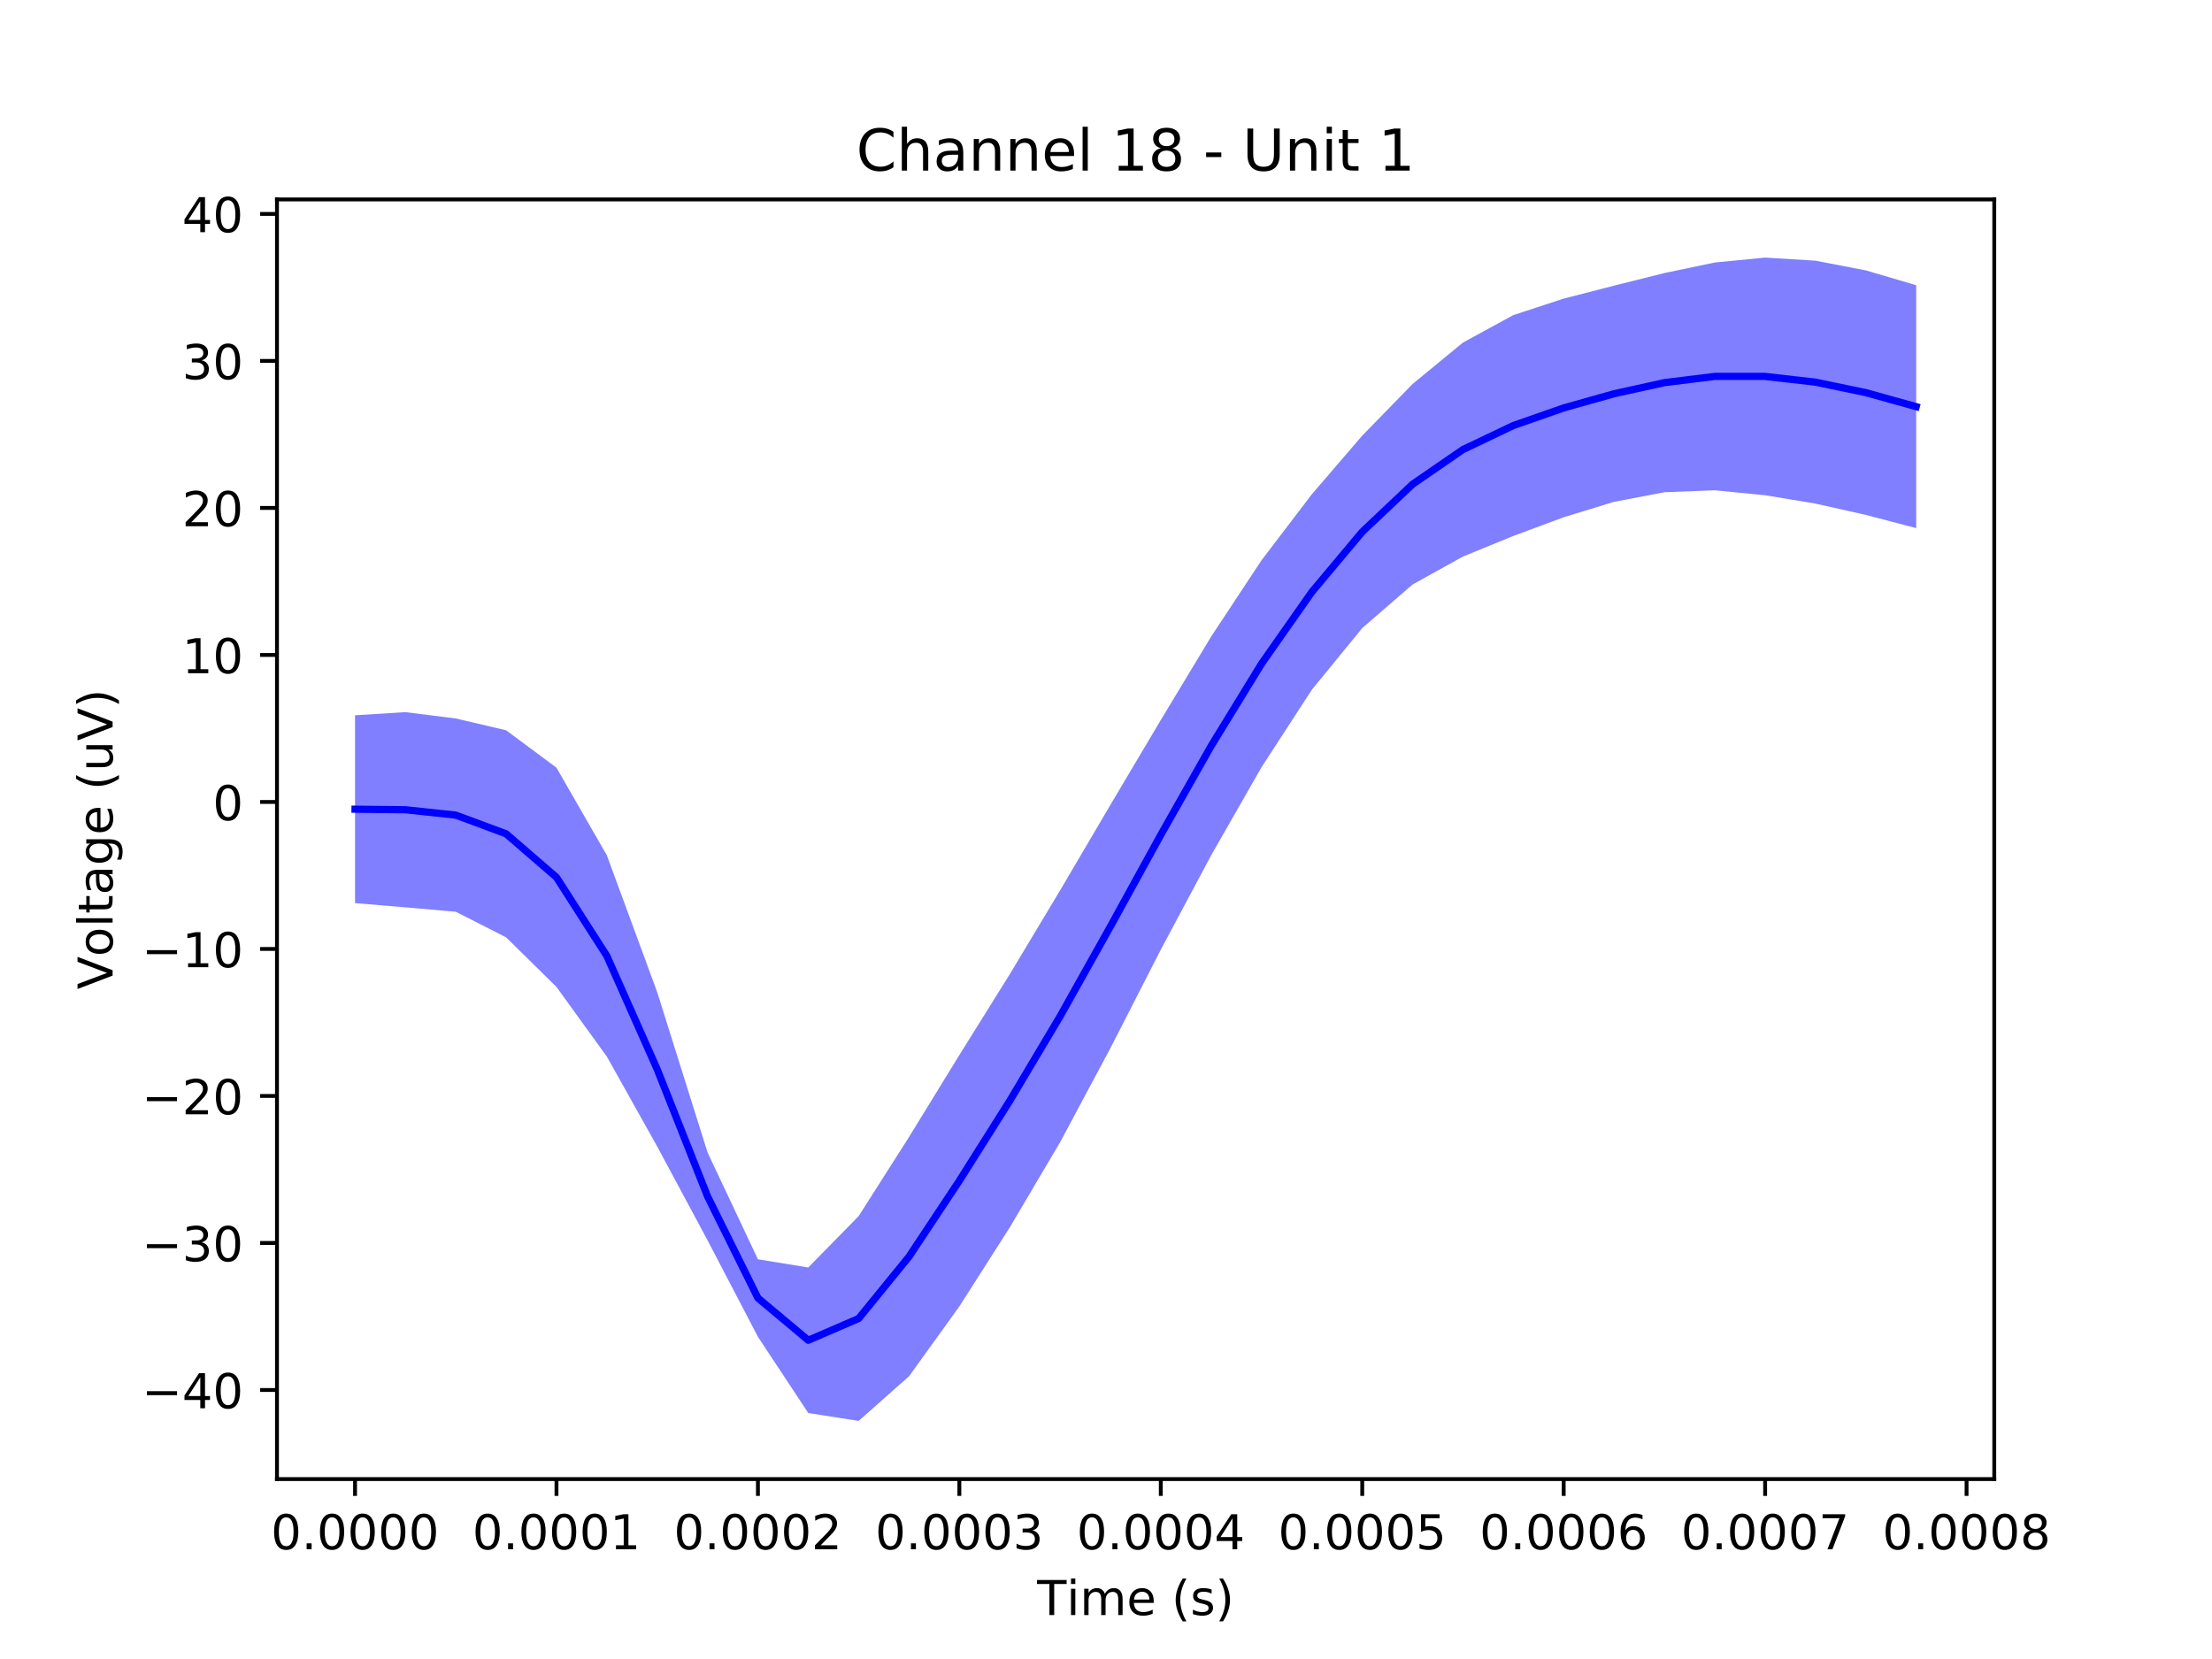
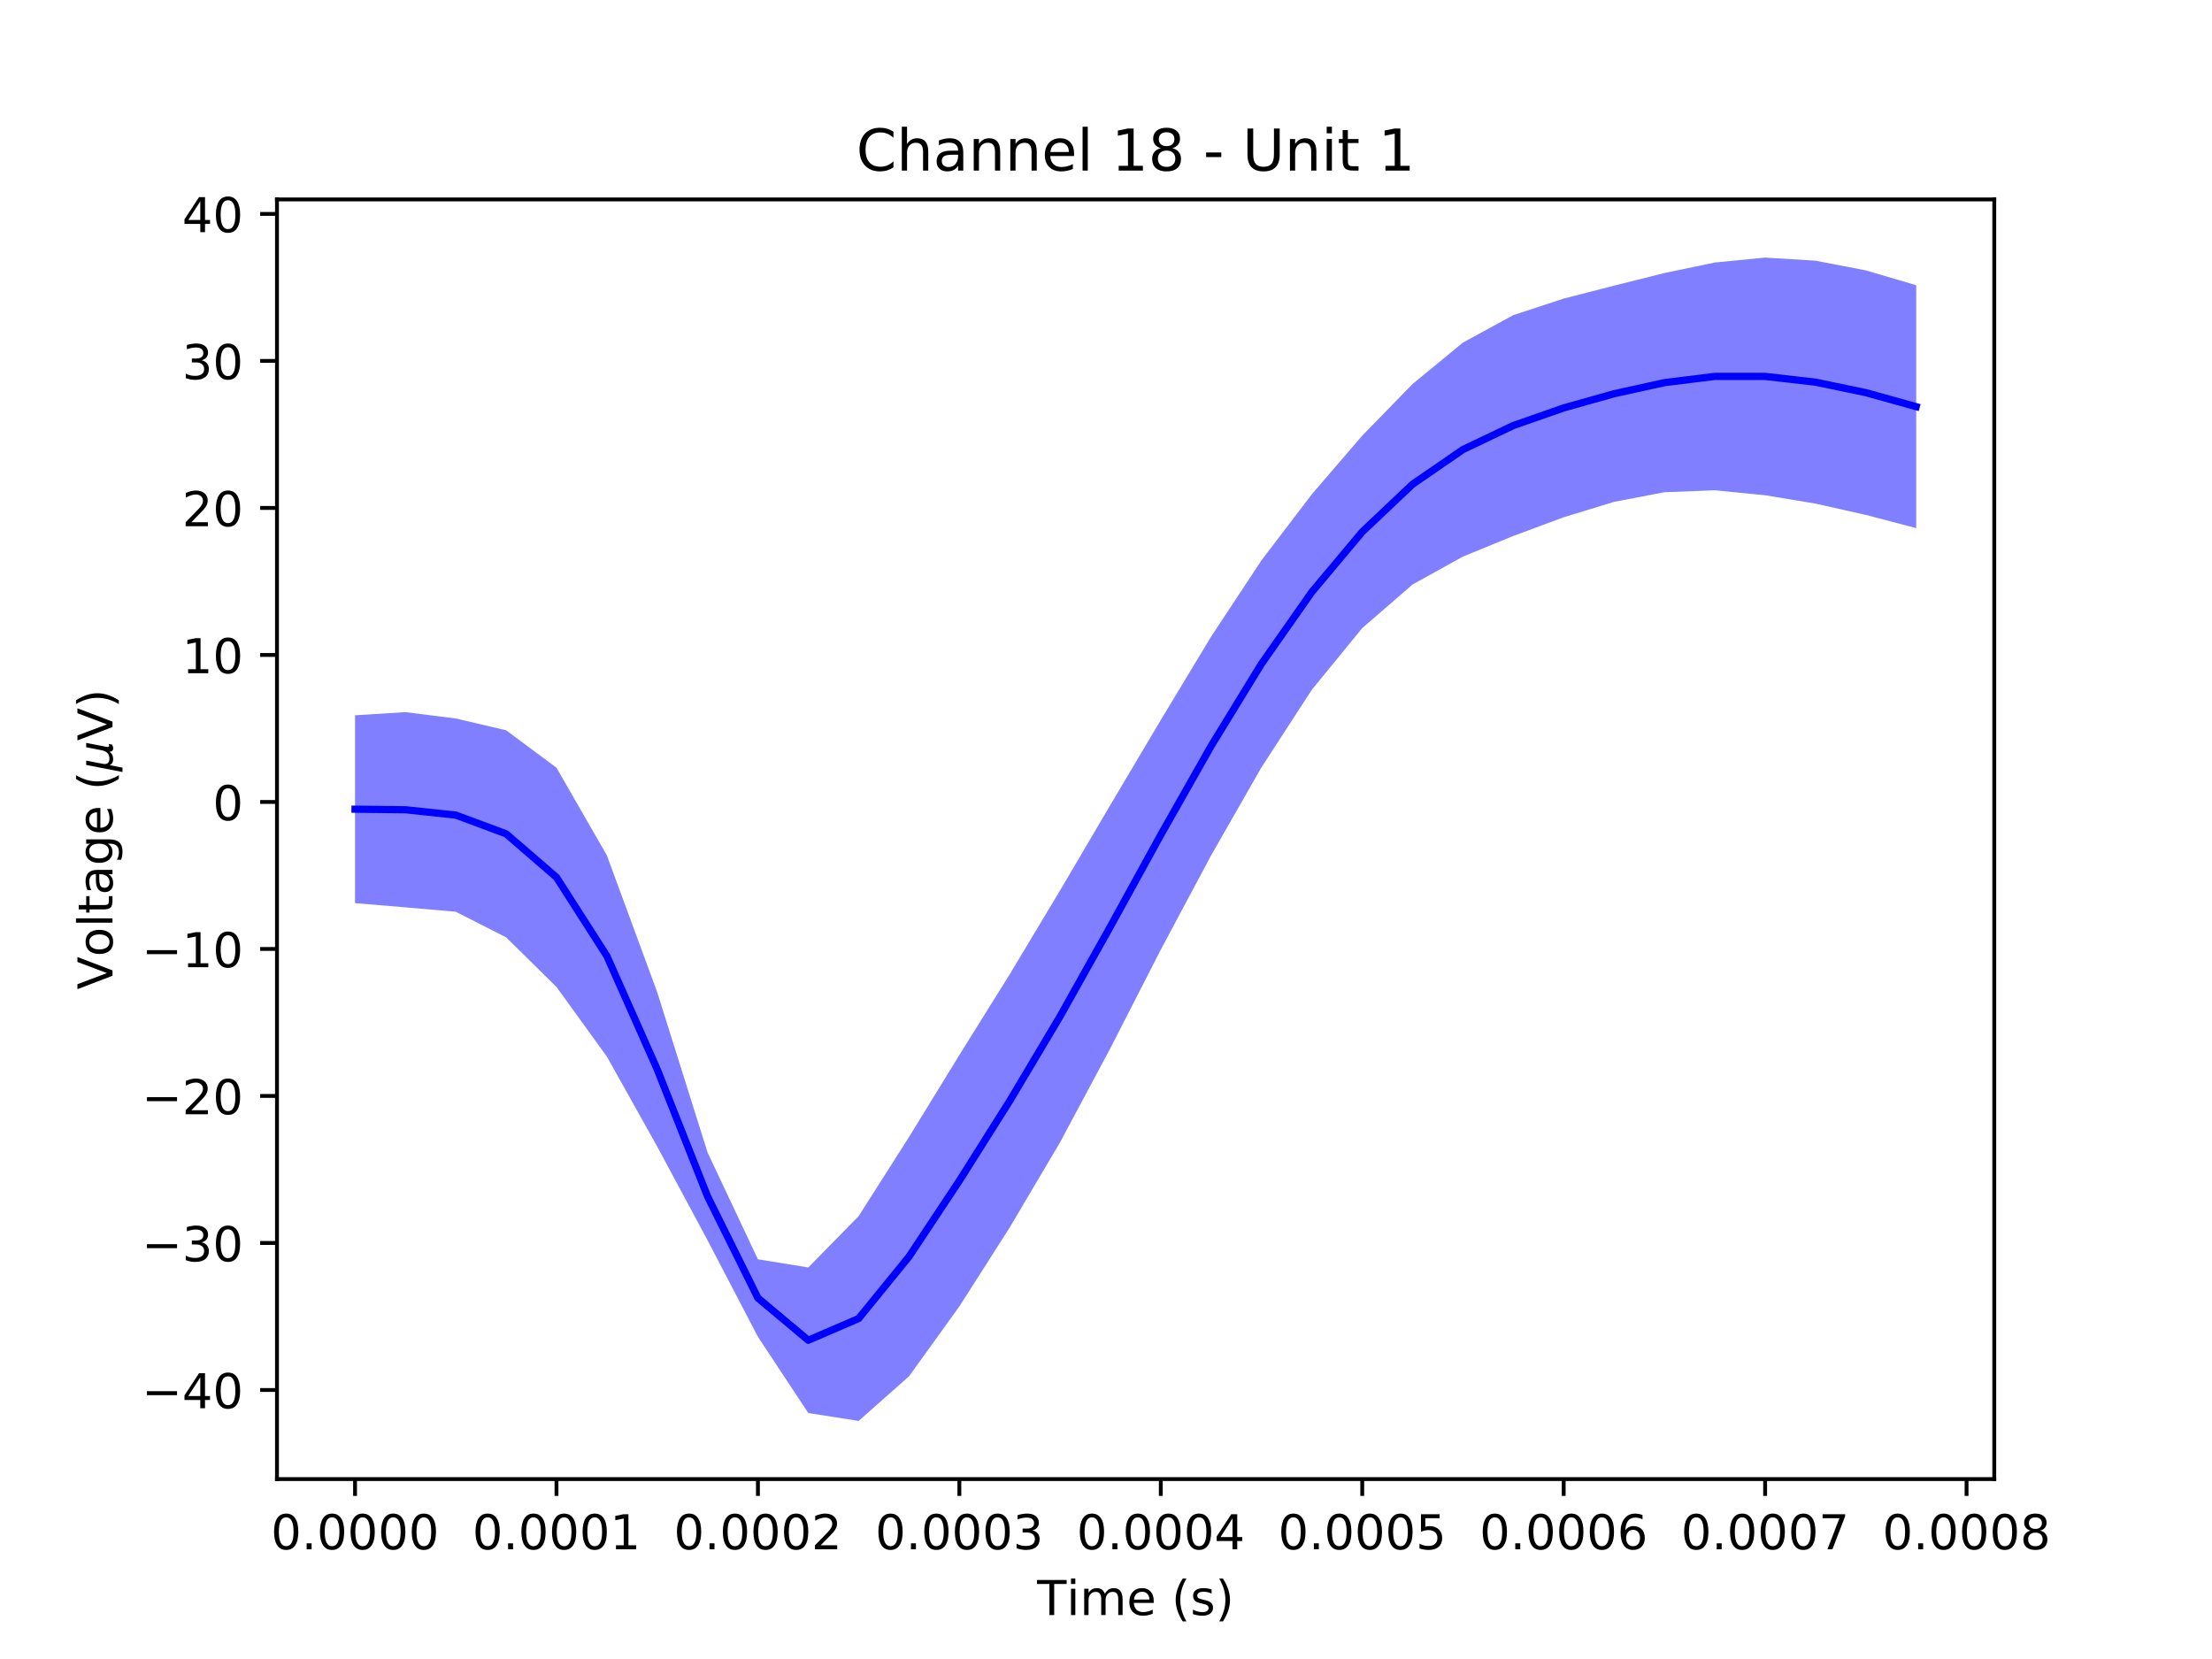
<svg xmlns="http://www.w3.org/2000/svg" xmlns:xlink="http://www.w3.org/1999/xlink" height="345pt" version="1.1" viewBox="0 0 460 345" width="460pt">
  <defs>
    <style type="text/css">
*{stroke-linecap:butt;stroke-linejoin:round;}
  </style>
  </defs>
  <g id="figure_1">
    <g id="patch_1">
      <path d="M 0 345.6  L 460.8 345.6  L 460.8 0  L 0 0  z " style="fill:#ffffff;" />
    </g>
    <g id="axes_1">
      <g id="patch_2">
        <path d="M 57.6 307.584  L 414.72 307.584  L 414.72 41.472  L 57.6 41.472  z " style="fill:#ffffff;" />
      </g>
      <g id="PolyCollection_1">
        <defs>
-           <path d="M 73.833 -196.854  L 73.833 -157.79  L 84.305 -156.911  L 94.778 -155.999  L 105.251 -150.672  L 115.724 -140.359  L 126.196 -125.881  L 136.669 -107.176  L 147.142 -87.668  L 157.615 -67.605  L 168.087 -51.752  L 178.56 -50.112  L 189.033 -59.386  L 199.505 -73.923  L 209.978 -90.338  L 220.451 -108.056  L 230.924 -127.648  L 241.396 -148.111  L 251.869 -167.732  L 262.342 -186.048  L 272.815 -202.174  L 283.287 -214.985  L 293.76 -224.056  L 304.233 -229.862  L 314.705 -234.143  L 325.178 -238.033  L 335.651 -241.239  L 346.124 -243.235  L 356.596 -243.644  L 367.069 -242.612  L 377.542 -240.871  L 388.015 -238.522  L 398.487 -235.773  L 398.487 -286.289  L 398.487 -286.289  L 388.015 -289.37  L 377.542 -291.389  L 367.069 -292.032  L 356.596 -291.007  L 346.124 -288.818  L 335.651 -286.195  L 325.178 -283.504  L 314.705 -280.072  L 304.233 -274.362  L 293.76 -265.751  L 283.287 -255.009  L 272.815 -242.828  L 262.342 -229.091  L 251.869 -213.223  L 241.396 -195.871  L 230.924 -178.236  L 220.451 -160.432  L 209.978 -142.986  L 199.505 -126.196  L 189.033 -109.145  L 178.56 -92.695  L 168.087 -82.019  L 157.615 -83.721  L 147.142 -105.938  L 136.669 -139.273  L 126.196 -167.736  L 115.724 -185.951  L 105.251 -193.734  L 94.778 -196.19  L 84.305 -197.506  L 73.833 -196.854  z " id="mf5d068f0d7" />
+           <path d="M 73.833 -196.854  L 73.833 -157.79  L 84.305 -156.911  L 94.778 -155.999  L 105.251 -150.672  L 115.724 -140.359  L 126.196 -125.881  L 136.669 -107.176  L 147.142 -87.668  L 157.615 -67.605  L 168.087 -51.752  L 178.56 -50.112  L 189.033 -59.386  L 199.505 -73.923  L 209.978 -90.338  L 220.451 -108.056  L 230.924 -127.648  L 241.396 -148.111  L 251.869 -167.732  L 262.342 -186.048  L 272.815 -202.174  L 283.287 -214.985  L 293.76 -224.056  L 304.233 -229.862  L 314.705 -234.143  L 325.178 -238.033  L 335.651 -241.239  L 346.124 -243.235  L 356.596 -243.644  L 367.069 -242.612  L 377.542 -240.871  L 388.015 -238.522  L 398.487 -235.773  L 398.487 -286.289  L 398.487 -286.289  L 388.015 -289.37  L 377.542 -291.389  L 367.069 -292.032  L 356.596 -291.007  L 346.124 -288.818  L 335.651 -286.195  L 325.178 -283.504  L 314.705 -280.072  L 304.233 -274.362  L 293.76 -265.751  L 283.287 -255.009  L 272.815 -242.828  L 262.342 -229.091  L 251.869 -213.223  L 241.396 -195.871  L 230.924 -178.236  L 220.451 -160.432  L 209.978 -142.986  L 199.505 -126.196  L 189.033 -109.145  L 178.56 -92.695  L 168.087 -82.019  L 157.615 -83.721  L 147.142 -105.938  L 136.669 -139.273  L 126.196 -167.736  L 115.724 -185.951  L 105.251 -193.734  L 94.778 -196.19  L 84.305 -197.506  L 73.833 -196.854  z " id="m53f5194d21" />
        </defs>
-         <g clip-path="url(#pf96f99f258)">
-           <use style="fill:#0000ff;fill-opacity:0.5;" x="0" xlink:href="#mf5d068f0d7" y="345.6" />
+         <g clip-path="url(#pc0878ee12c)">
+           <use style="fill:#0000ff;fill-opacity:0.5;" x="0" xlink:href="#m53f5194d21" y="345.6" />
        </g>
      </g>
      <g id="matplotlib.axis_1">
        <g id="xtick_1">
          <g id="line2d_1">
            <defs>
-               <path d="M 0 0  L 0 3.5  " id="m9087c8d366" style="stroke:#000000;stroke-width:0.8;" />
-             </defs>
-             <g>
-               <use style="stroke:#000000;stroke-width:0.8;" x="73.833" xlink:href="#m9087c8d366" y="307.584" />
+               <path d="M 0 0  L 0 3.5  " id="m45b6bef096" style="stroke:#000000;stroke-width:0.8;" />
+             </defs>
+             <g>
+               <use style="stroke:#000000;stroke-width:0.8;" x="73.833" xlink:href="#m45b6bef096" y="307.584" />
            </g>
          </g>
          <g id="text_1">
            <defs>
              <path d="M 31.781 66.406  Q 24.172 66.406 20.328 58.906  Q 16.5 51.422 16.5 36.375  Q 16.5 21.391 20.328 13.891  Q 24.172 6.391 31.781 6.391  Q 39.453 6.391 43.281 13.891  Q 47.125 21.391 47.125 36.375  Q 47.125 51.422 43.281 58.906  Q 39.453 66.406 31.781 66.406  z M 31.781 74.219  Q 44.047 74.219 50.516 64.516  Q 56.984 54.828 56.984 36.375  Q 56.984 17.969 50.516 8.266  Q 44.047 -1.422 31.781 -1.422  Q 19.531 -1.422 13.062 8.266  Q 6.594 17.969 6.594 36.375  Q 6.594 54.828 13.062 64.516  Q 19.531 74.219 31.781 74.219  z " id="DejaVuSans-30" />
              <path d="M 10.688 12.406  L 21 12.406  L 21 0  L 10.688 0  z " id="DejaVuSans-2e" />
            </defs>
            <g transform="translate(56.33742 322.1824)scale(0.1 -0.1)">
              <use xlink:href="#DejaVuSans-30" />
              <use x="63.623" xlink:href="#DejaVuSans-2e" />
              <use x="95.41" xlink:href="#DejaVuSans-30" />
              <use x="159.033" xlink:href="#DejaVuSans-30" />
              <use x="222.656" xlink:href="#DejaVuSans-30" />
              <use x="286.279" xlink:href="#DejaVuSans-30" />
            </g>
          </g>
        </g>
        <g id="xtick_2">
          <g id="line2d_2">
            <g>
-               <use style="stroke:#000000;stroke-width:0.8;" x="115.724" xlink:href="#m9087c8d366" y="307.584" />
+               <use style="stroke:#000000;stroke-width:0.8;" x="115.724" xlink:href="#m45b6bef096" y="307.584" />
            </g>
          </g>
          <g id="text_2">
            <defs>
              <path d="M 12.406 8.297  L 28.516 8.297  L 28.516 63.922  L 10.984 60.406  L 10.984 69.391  L 28.422 72.906  L 38.281 72.906  L 38.281 8.297  L 54.391 8.297  L 54.391 0  L 12.406 0  z " id="DejaVuSans-31" />
            </defs>
            <g transform="translate(98.22832 322.1824)scale(0.1 -0.1)">
              <use xlink:href="#DejaVuSans-30" />
              <use x="63.623" xlink:href="#DejaVuSans-2e" />
              <use x="95.41" xlink:href="#DejaVuSans-30" />
              <use x="159.033" xlink:href="#DejaVuSans-30" />
              <use x="222.656" xlink:href="#DejaVuSans-30" />
              <use x="286.279" xlink:href="#DejaVuSans-31" />
            </g>
          </g>
        </g>
        <g id="xtick_3">
          <g id="line2d_3">
            <g>
-               <use style="stroke:#000000;stroke-width:0.8;" x="157.615" xlink:href="#m9087c8d366" y="307.584" />
+               <use style="stroke:#000000;stroke-width:0.8;" x="157.615" xlink:href="#m45b6bef096" y="307.584" />
            </g>
          </g>
          <g id="text_3">
            <defs>
              <path d="M 19.188 8.297  L 53.609 8.297  L 53.609 0  L 7.328 0  L 7.328 8.297  Q 12.938 14.109 22.625 23.891  Q 32.328 33.688 34.812 36.531  Q 39.547 41.844 41.422 45.531  Q 43.312 49.219 43.312 52.781  Q 43.312 58.594 39.234 62.25  Q 35.156 65.922 28.609 65.922  Q 23.969 65.922 18.812 64.312  Q 13.672 62.703 7.812 59.422  L 7.812 69.391  Q 13.766 71.781 18.938 73  Q 24.125 74.219 28.422 74.219  Q 39.75 74.219 46.484 68.547  Q 53.219 62.891 53.219 53.422  Q 53.219 48.922 51.531 44.891  Q 49.859 40.875 45.406 35.406  Q 44.188 33.984 37.641 27.219  Q 31.109 20.453 19.188 8.297  z " id="DejaVuSans-32" />
            </defs>
            <g transform="translate(140.1192 322.1824)scale(0.1 -0.1)">
              <use xlink:href="#DejaVuSans-30" />
              <use x="63.623" xlink:href="#DejaVuSans-2e" />
              <use x="95.41" xlink:href="#DejaVuSans-30" />
              <use x="159.033" xlink:href="#DejaVuSans-30" />
              <use x="222.656" xlink:href="#DejaVuSans-30" />
              <use x="286.279" xlink:href="#DejaVuSans-32" />
            </g>
          </g>
        </g>
        <g id="xtick_4">
          <g id="line2d_4">
            <g>
-               <use style="stroke:#000000;stroke-width:0.8;" x="199.505" xlink:href="#m9087c8d366" y="307.584" />
+               <use style="stroke:#000000;stroke-width:0.8;" x="199.505" xlink:href="#m45b6bef096" y="307.584" />
            </g>
          </g>
          <g id="text_4">
            <defs>
              <path d="M 40.578 39.312  Q 47.656 37.797 51.625 33  Q 55.609 28.219 55.609 21.188  Q 55.609 10.406 48.188 4.484  Q 40.766 -1.422 27.094 -1.422  Q 22.516 -1.422 17.656 -0.516  Q 12.797 0.391 7.625 2.203  L 7.625 11.719  Q 11.719 9.328 16.594 8.109  Q 21.484 6.891 26.812 6.891  Q 36.078 6.891 40.938 10.547  Q 45.797 14.203 45.797 21.188  Q 45.797 27.641 41.281 31.266  Q 36.766 34.906 28.719 34.906  L 20.219 34.906  L 20.219 43.016  L 29.109 43.016  Q 36.375 43.016 40.234 45.922  Q 44.094 48.828 44.094 54.297  Q 44.094 59.906 40.109 62.906  Q 36.141 65.922 28.719 65.922  Q 24.656 65.922 20.016 65.031  Q 15.375 64.156 9.812 62.312  L 9.812 71.094  Q 15.438 72.656 20.344 73.438  Q 25.25 74.219 29.594 74.219  Q 40.828 74.219 47.359 69.109  Q 53.906 64.016 53.906 55.328  Q 53.906 49.266 50.438 45.094  Q 46.969 40.922 40.578 39.312  z " id="DejaVuSans-33" />
            </defs>
            <g transform="translate(182.0101 322.1824)scale(0.1 -0.1)">
              <use xlink:href="#DejaVuSans-30" />
              <use x="63.623" xlink:href="#DejaVuSans-2e" />
              <use x="95.41" xlink:href="#DejaVuSans-30" />
              <use x="159.033" xlink:href="#DejaVuSans-30" />
              <use x="222.656" xlink:href="#DejaVuSans-30" />
              <use x="286.279" xlink:href="#DejaVuSans-33" />
            </g>
          </g>
        </g>
        <g id="xtick_5">
          <g id="line2d_5">
            <g>
-               <use style="stroke:#000000;stroke-width:0.8;" x="241.396" xlink:href="#m9087c8d366" y="307.584" />
+               <use style="stroke:#000000;stroke-width:0.8;" x="241.396" xlink:href="#m45b6bef096" y="307.584" />
            </g>
          </g>
          <g id="text_5">
            <defs>
              <path d="M 37.797 64.312  L 12.891 25.391  L 37.797 25.391  z M 35.203 72.906  L 47.609 72.906  L 47.609 25.391  L 58.016 25.391  L 58.016 17.188  L 47.609 17.188  L 47.609 0  L 37.797 0  L 37.797 17.188  L 4.891 17.188  L 4.891 26.703  z " id="DejaVuSans-34" />
            </defs>
            <g transform="translate(223.9011 322.1824)scale(0.1 -0.1)">
              <use xlink:href="#DejaVuSans-30" />
              <use x="63.623" xlink:href="#DejaVuSans-2e" />
              <use x="95.41" xlink:href="#DejaVuSans-30" />
              <use x="159.033" xlink:href="#DejaVuSans-30" />
              <use x="222.656" xlink:href="#DejaVuSans-30" />
              <use x="286.279" xlink:href="#DejaVuSans-34" />
            </g>
          </g>
        </g>
        <g id="xtick_6">
          <g id="line2d_6">
            <g>
-               <use style="stroke:#000000;stroke-width:0.8;" x="283.287" xlink:href="#m9087c8d366" y="307.584" />
+               <use style="stroke:#000000;stroke-width:0.8;" x="283.287" xlink:href="#m45b6bef096" y="307.584" />
            </g>
          </g>
          <g id="text_6">
            <defs>
              <path d="M 10.797 72.906  L 49.516 72.906  L 49.516 64.594  L 19.828 64.594  L 19.828 46.734  Q 21.969 47.469 24.109 47.828  Q 26.266 48.188 28.422 48.188  Q 40.625 48.188 47.75 41.5  Q 54.891 34.812 54.891 23.391  Q 54.891 11.625 47.562 5.094  Q 40.234 -1.422 26.906 -1.422  Q 22.312 -1.422 17.547 -0.641  Q 12.797 0.141 7.719 1.703  L 7.719 11.625  Q 12.109 9.234 16.797 8.062  Q 21.484 6.891 26.703 6.891  Q 35.156 6.891 40.078 11.328  Q 45.016 15.766 45.016 23.391  Q 45.016 31 40.078 35.438  Q 35.156 39.891 26.703 39.891  Q 22.75 39.891 18.812 39.016  Q 14.891 38.141 10.797 36.281  z " id="DejaVuSans-35" />
            </defs>
            <g transform="translate(265.792 322.1824)scale(0.1 -0.1)">
              <use xlink:href="#DejaVuSans-30" />
              <use x="63.623" xlink:href="#DejaVuSans-2e" />
              <use x="95.41" xlink:href="#DejaVuSans-30" />
              <use x="159.033" xlink:href="#DejaVuSans-30" />
              <use x="222.656" xlink:href="#DejaVuSans-30" />
              <use x="286.279" xlink:href="#DejaVuSans-35" />
            </g>
          </g>
        </g>
        <g id="xtick_7">
          <g id="line2d_7">
            <g>
-               <use style="stroke:#000000;stroke-width:0.8;" x="325.178" xlink:href="#m9087c8d366" y="307.584" />
+               <use style="stroke:#000000;stroke-width:0.8;" x="325.178" xlink:href="#m45b6bef096" y="307.584" />
            </g>
          </g>
          <g id="text_7">
            <defs>
              <path d="M 33.016 40.375  Q 26.375 40.375 22.484 35.828  Q 18.609 31.297 18.609 23.391  Q 18.609 15.531 22.484 10.953  Q 26.375 6.391 33.016 6.391  Q 39.656 6.391 43.531 10.953  Q 47.406 15.531 47.406 23.391  Q 47.406 31.297 43.531 35.828  Q 39.656 40.375 33.016 40.375  z M 52.594 71.297  L 52.594 62.312  Q 48.875 64.062 45.094 64.984  Q 41.312 65.922 37.594 65.922  Q 27.828 65.922 22.672 59.328  Q 17.531 52.734 16.797 39.406  Q 19.672 43.656 24.016 45.922  Q 28.375 48.188 33.594 48.188  Q 44.578 48.188 50.953 41.516  Q 57.328 34.859 57.328 23.391  Q 57.328 12.156 50.688 5.359  Q 44.047 -1.422 33.016 -1.422  Q 20.359 -1.422 13.672 8.266  Q 6.984 17.969 6.984 36.375  Q 6.984 53.656 15.188 63.938  Q 23.391 74.219 37.203 74.219  Q 40.922 74.219 44.703 73.484  Q 48.484 72.75 52.594 71.297  z " id="DejaVuSans-36" />
            </defs>
            <g transform="translate(307.6829 322.1824)scale(0.1 -0.1)">
              <use xlink:href="#DejaVuSans-30" />
              <use x="63.623" xlink:href="#DejaVuSans-2e" />
              <use x="95.41" xlink:href="#DejaVuSans-30" />
              <use x="159.033" xlink:href="#DejaVuSans-30" />
              <use x="222.656" xlink:href="#DejaVuSans-30" />
              <use x="286.279" xlink:href="#DejaVuSans-36" />
            </g>
          </g>
        </g>
        <g id="xtick_8">
          <g id="line2d_8">
            <g>
-               <use style="stroke:#000000;stroke-width:0.8;" x="367.069" xlink:href="#m9087c8d366" y="307.584" />
+               <use style="stroke:#000000;stroke-width:0.8;" x="367.069" xlink:href="#m45b6bef096" y="307.584" />
            </g>
          </g>
          <g id="text_8">
            <defs>
              <path d="M 8.203 72.906  L 55.078 72.906  L 55.078 68.703  L 28.609 0  L 18.312 0  L 43.219 64.594  L 8.203 64.594  z " id="DejaVuSans-37" />
            </defs>
            <g transform="translate(349.5738 322.1824)scale(0.1 -0.1)">
              <use xlink:href="#DejaVuSans-30" />
              <use x="63.623" xlink:href="#DejaVuSans-2e" />
              <use x="95.41" xlink:href="#DejaVuSans-30" />
              <use x="159.033" xlink:href="#DejaVuSans-30" />
              <use x="222.656" xlink:href="#DejaVuSans-30" />
              <use x="286.279" xlink:href="#DejaVuSans-37" />
            </g>
          </g>
        </g>
        <g id="xtick_9">
          <g id="line2d_9">
            <g>
-               <use style="stroke:#000000;stroke-width:0.8;" x="408.96" xlink:href="#m9087c8d366" y="307.584" />
+               <use style="stroke:#000000;stroke-width:0.8;" x="408.96" xlink:href="#m45b6bef096" y="307.584" />
            </g>
          </g>
          <g id="text_9">
            <defs>
              <path d="M 31.781 34.625  Q 24.75 34.625 20.719 30.859  Q 16.703 27.094 16.703 20.516  Q 16.703 13.922 20.719 10.156  Q 24.75 6.391 31.781 6.391  Q 38.812 6.391 42.859 10.172  Q 46.922 13.969 46.922 20.516  Q 46.922 27.094 42.891 30.859  Q 38.875 34.625 31.781 34.625  z M 21.922 38.812  Q 15.578 40.375 12.031 44.719  Q 8.5 49.078 8.5 55.328  Q 8.5 64.062 14.719 69.141  Q 20.953 74.219 31.781 74.219  Q 42.672 74.219 48.875 69.141  Q 55.078 64.062 55.078 55.328  Q 55.078 49.078 51.531 44.719  Q 48 40.375 41.703 38.812  Q 48.828 37.156 52.797 32.312  Q 56.781 27.484 56.781 20.516  Q 56.781 9.906 50.312 4.234  Q 43.844 -1.422 31.781 -1.422  Q 19.734 -1.422 13.25 4.234  Q 6.781 9.906 6.781 20.516  Q 6.781 27.484 10.781 32.312  Q 14.797 37.156 21.922 38.812  z M 18.312 54.391  Q 18.312 48.734 21.844 45.562  Q 25.391 42.391 31.781 42.391  Q 38.141 42.391 41.719 45.562  Q 45.312 48.734 45.312 54.391  Q 45.312 60.062 41.719 63.234  Q 38.141 66.406 31.781 66.406  Q 25.391 66.406 21.844 63.234  Q 18.312 60.062 18.312 54.391  z " id="DejaVuSans-38" />
            </defs>
            <g transform="translate(391.4647 322.1824)scale(0.1 -0.1)">
              <use xlink:href="#DejaVuSans-30" />
              <use x="63.623" xlink:href="#DejaVuSans-2e" />
              <use x="95.41" xlink:href="#DejaVuSans-30" />
              <use x="159.033" xlink:href="#DejaVuSans-30" />
              <use x="222.656" xlink:href="#DejaVuSans-30" />
              <use x="286.279" xlink:href="#DejaVuSans-38" />
            </g>
          </g>
        </g>
        <g id="text_10">
          <defs>
            <path d="M -0.297 72.906  L 61.375 72.906  L 61.375 64.594  L 35.5 64.594  L 35.5 0  L 25.594 0  L 25.594 64.594  L -0.297 64.594  z " id="DejaVuSans-54" />
            <path d="M 9.422 54.688  L 18.406 54.688  L 18.406 0  L 9.422 0  z M 9.422 75.984  L 18.406 75.984  L 18.406 64.594  L 9.422 64.594  z " id="DejaVuSans-69" />
            <path d="M 52 44.188  Q 55.375 50.25 60.062 53.125  Q 64.75 56 71.094 56  Q 79.641 56 84.281 50.016  Q 88.922 44.047 88.922 33.016  L 88.922 0  L 79.891 0  L 79.891 32.719  Q 79.891 40.578 77.094 44.375  Q 74.312 48.188 68.609 48.188  Q 61.625 48.188 57.562 43.547  Q 53.516 38.922 53.516 30.906  L 53.516 0  L 44.484 0  L 44.484 32.719  Q 44.484 40.625 41.703 44.406  Q 38.922 48.188 33.109 48.188  Q 26.219 48.188 22.156 43.531  Q 18.109 38.875 18.109 30.906  L 18.109 0  L 9.078 0  L 9.078 54.688  L 18.109 54.688  L 18.109 46.188  Q 21.188 51.219 25.484 53.609  Q 29.781 56 35.688 56  Q 41.656 56 45.828 52.969  Q 50 49.953 52 44.188  z " id="DejaVuSans-6d" />
            <path d="M 56.203 29.594  L 56.203 25.203  L 14.891 25.203  Q 15.484 15.922 20.484 11.062  Q 25.484 6.203 34.422 6.203  Q 39.594 6.203 44.453 7.469  Q 49.312 8.734 54.109 11.281  L 54.109 2.781  Q 49.266 0.734 44.188 -0.344  Q 39.109 -1.422 33.891 -1.422  Q 20.797 -1.422 13.156 6.188  Q 5.516 13.812 5.516 26.812  Q 5.516 40.234 12.766 48.109  Q 20.016 56 32.328 56  Q 43.359 56 49.781 48.891  Q 56.203 41.797 56.203 29.594  z M 47.219 32.234  Q 47.125 39.594 43.094 43.984  Q 39.062 48.391 32.422 48.391  Q 24.906 48.391 20.391 44.141  Q 15.875 39.891 15.188 32.172  z " id="DejaVuSans-65" />
            <path id="DejaVuSans-20" />
            <path d="M 31 75.875  Q 24.469 64.656 21.281 53.656  Q 18.109 42.672 18.109 31.391  Q 18.109 20.125 21.312 9.062  Q 24.516 -2 31 -13.188  L 23.188 -13.188  Q 15.875 -1.703 12.234 9.375  Q 8.594 20.453 8.594 31.391  Q 8.594 42.281 12.203 53.312  Q 15.828 64.359 23.188 75.875  z " id="DejaVuSans-28" />
            <path d="M 44.281 53.078  L 44.281 44.578  Q 40.484 46.531 36.375 47.5  Q 32.281 48.484 27.875 48.484  Q 21.188 48.484 17.844 46.438  Q 14.5 44.391 14.5 40.281  Q 14.5 37.156 16.891 35.375  Q 19.281 33.594 26.516 31.984  L 29.594 31.297  Q 39.156 29.25 43.188 25.516  Q 47.219 21.781 47.219 15.094  Q 47.219 7.469 41.188 3.016  Q 35.156 -1.422 24.609 -1.422  Q 20.219 -1.422 15.453 -0.562  Q 10.688 0.297 5.422 2  L 5.422 11.281  Q 10.406 8.688 15.234 7.391  Q 20.062 6.109 24.812 6.109  Q 31.156 6.109 34.562 8.281  Q 37.984 10.453 37.984 14.406  Q 37.984 18.062 35.516 20.016  Q 33.062 21.969 24.703 23.781  L 21.578 24.516  Q 13.234 26.266 9.516 29.906  Q 5.812 33.547 5.812 39.891  Q 5.812 47.609 11.281 51.797  Q 16.75 56 26.812 56  Q 31.781 56 36.172 55.266  Q 40.578 54.547 44.281 53.078  z " id="DejaVuSans-73" />
            <path d="M 8.016 75.875  L 15.828 75.875  Q 23.141 64.359 26.781 53.312  Q 30.422 42.281 30.422 31.391  Q 30.422 20.453 26.781 9.375  Q 23.141 -1.703 15.828 -13.188  L 8.016 -13.188  Q 14.5 -2 17.703 9.062  Q 20.906 20.125 20.906 31.391  Q 20.906 42.672 17.703 53.656  Q 14.5 64.656 8.016 75.875  z " id="DejaVuSans-29" />
          </defs>
          <g transform="translate(215.6772 335.8606)scale(0.1 -0.1)">
            <use xlink:href="#DejaVuSans-54" />
            <use x="61.037" xlink:href="#DejaVuSans-69" />
            <use x="88.82" xlink:href="#DejaVuSans-6d" />
            <use x="186.232" xlink:href="#DejaVuSans-65" />
            <use x="247.756" xlink:href="#DejaVuSans-20" />
            <use x="279.543" xlink:href="#DejaVuSans-28" />
            <use x="318.557" xlink:href="#DejaVuSans-73" />
            <use x="370.656" xlink:href="#DejaVuSans-29" />
          </g>
        </g>
      </g>
      <g id="matplotlib.axis_2">
        <g id="ytick_1">
          <g id="line2d_10">
            <defs>
-               <path d="M 0 0  L -3.5 0  " id="m075029cfa0" style="stroke:#000000;stroke-width:0.8;" />
-             </defs>
-             <g>
-               <use style="stroke:#000000;stroke-width:0.8;" x="57.6" xlink:href="#m075029cfa0" y="289.056" />
+               <path d="M 0 0  L -3.5 0  " id="m0aa40d6352" style="stroke:#000000;stroke-width:0.8;" />
+             </defs>
+             <g>
+               <use style="stroke:#000000;stroke-width:0.8;" x="57.6" xlink:href="#m0aa40d6352" y="289.056" />
            </g>
          </g>
          <g id="text_11">
            <defs>
              <path d="M 10.594 35.5  L 73.188 35.5  L 73.188 27.203  L 10.594 27.203  z " id="DejaVuSans-2212" />
            </defs>
            <g transform="translate(29.49531 292.8547)scale(0.1 -0.1)">
              <use xlink:href="#DejaVuSans-2212" />
              <use x="83.789" xlink:href="#DejaVuSans-34" />
              <use x="147.412" xlink:href="#DejaVuSans-30" />
            </g>
          </g>
        </g>
        <g id="ytick_2">
          <g id="line2d_11">
            <g>
-               <use style="stroke:#000000;stroke-width:0.8;" x="57.6" xlink:href="#m075029cfa0" y="258.484" />
+               <use style="stroke:#000000;stroke-width:0.8;" x="57.6" xlink:href="#m0aa40d6352" y="258.484" />
            </g>
          </g>
          <g id="text_12">
            <g transform="translate(29.49531 262.2834)scale(0.1 -0.1)">
              <use xlink:href="#DejaVuSans-2212" />
              <use x="83.789" xlink:href="#DejaVuSans-33" />
              <use x="147.412" xlink:href="#DejaVuSans-30" />
            </g>
          </g>
        </g>
        <g id="ytick_3">
          <g id="line2d_12">
            <g>
-               <use style="stroke:#000000;stroke-width:0.8;" x="57.6" xlink:href="#m075029cfa0" y="227.913" />
+               <use style="stroke:#000000;stroke-width:0.8;" x="57.6" xlink:href="#m0aa40d6352" y="227.913" />
            </g>
          </g>
          <g id="text_13">
            <g transform="translate(29.49531 231.7122)scale(0.1 -0.1)">
              <use xlink:href="#DejaVuSans-2212" />
              <use x="83.789" xlink:href="#DejaVuSans-32" />
              <use x="147.412" xlink:href="#DejaVuSans-30" />
            </g>
          </g>
        </g>
        <g id="ytick_4">
          <g id="line2d_13">
            <g>
-               <use style="stroke:#000000;stroke-width:0.8;" x="57.6" xlink:href="#m075029cfa0" y="197.342" />
+               <use style="stroke:#000000;stroke-width:0.8;" x="57.6" xlink:href="#m0aa40d6352" y="197.342" />
            </g>
          </g>
          <g id="text_14">
            <g transform="translate(29.49531 201.1409)scale(0.1 -0.1)">
              <use xlink:href="#DejaVuSans-2212" />
              <use x="83.789" xlink:href="#DejaVuSans-31" />
              <use x="147.412" xlink:href="#DejaVuSans-30" />
            </g>
          </g>
        </g>
        <g id="ytick_5">
          <g id="line2d_14">
            <g>
-               <use style="stroke:#000000;stroke-width:0.8;" x="57.6" xlink:href="#m075029cfa0" y="166.77" />
+               <use style="stroke:#000000;stroke-width:0.8;" x="57.6" xlink:href="#m0aa40d6352" y="166.77" />
            </g>
          </g>
          <g id="text_15">
            <g transform="translate(44.2375 170.5696)scale(0.1 -0.1)">
              <use xlink:href="#DejaVuSans-30" />
            </g>
          </g>
        </g>
        <g id="ytick_6">
          <g id="line2d_15">
            <g>
-               <use style="stroke:#000000;stroke-width:0.8;" x="57.6" xlink:href="#m075029cfa0" y="136.199" />
+               <use style="stroke:#000000;stroke-width:0.8;" x="57.6" xlink:href="#m0aa40d6352" y="136.199" />
            </g>
          </g>
          <g id="text_16">
            <g transform="translate(37.875 139.9983)scale(0.1 -0.1)">
              <use xlink:href="#DejaVuSans-31" />
              <use x="63.623" xlink:href="#DejaVuSans-30" />
            </g>
          </g>
        </g>
        <g id="ytick_7">
          <g id="line2d_16">
            <g>
-               <use style="stroke:#000000;stroke-width:0.8;" x="57.6" xlink:href="#m075029cfa0" y="105.628" />
+               <use style="stroke:#000000;stroke-width:0.8;" x="57.6" xlink:href="#m0aa40d6352" y="105.628" />
            </g>
          </g>
          <g id="text_17">
            <g transform="translate(37.875 109.4271)scale(0.1 -0.1)">
              <use xlink:href="#DejaVuSans-32" />
              <use x="63.623" xlink:href="#DejaVuSans-30" />
            </g>
          </g>
        </g>
        <g id="ytick_8">
          <g id="line2d_17">
            <g>
-               <use style="stroke:#000000;stroke-width:0.8;" x="57.6" xlink:href="#m075029cfa0" y="75.057" />
+               <use style="stroke:#000000;stroke-width:0.8;" x="57.6" xlink:href="#m0aa40d6352" y="75.057" />
            </g>
          </g>
          <g id="text_18">
            <g transform="translate(37.875 78.85578)scale(0.1 -0.1)">
              <use xlink:href="#DejaVuSans-33" />
              <use x="63.623" xlink:href="#DejaVuSans-30" />
            </g>
          </g>
        </g>
        <g id="ytick_9">
          <g id="line2d_18">
            <g>
-               <use style="stroke:#000000;stroke-width:0.8;" x="57.6" xlink:href="#m075029cfa0" y="44.485" />
+               <use style="stroke:#000000;stroke-width:0.8;" x="57.6" xlink:href="#m0aa40d6352" y="44.485" />
            </g>
          </g>
          <g id="text_19">
            <g transform="translate(37.875 48.2845)scale(0.1 -0.1)">
              <use xlink:href="#DejaVuSans-34" />
              <use x="63.623" xlink:href="#DejaVuSans-30" />
            </g>
          </g>
        </g>
        <g id="text_20">
          <defs>
            <path d="M 28.609 0  L 0.781 72.906  L 11.078 72.906  L 34.188 11.531  L 57.328 72.906  L 67.578 72.906  L 39.797 0  z " id="DejaVuSans-56" />
            <path d="M 30.609 48.391  Q 23.391 48.391 19.188 42.75  Q 14.984 37.109 14.984 27.297  Q 14.984 17.484 19.156 11.844  Q 23.344 6.203 30.609 6.203  Q 37.797 6.203 41.984 11.859  Q 46.188 17.531 46.188 27.297  Q 46.188 37.016 41.984 42.703  Q 37.797 48.391 30.609 48.391  z M 30.609 56  Q 42.328 56 49.016 48.375  Q 55.719 40.766 55.719 27.297  Q 55.719 13.875 49.016 6.219  Q 42.328 -1.422 30.609 -1.422  Q 18.844 -1.422 12.172 6.219  Q 5.516 13.875 5.516 27.297  Q 5.516 40.766 12.172 48.375  Q 18.844 56 30.609 56  z " id="DejaVuSans-6f" />
            <path d="M 9.422 75.984  L 18.406 75.984  L 18.406 0  L 9.422 0  z " id="DejaVuSans-6c" />
            <path d="M 18.312 70.219  L 18.312 54.688  L 36.812 54.688  L 36.812 47.703  L 18.312 47.703  L 18.312 18.016  Q 18.312 11.328 20.141 9.422  Q 21.969 7.516 27.594 7.516  L 36.812 7.516  L 36.812 0  L 27.594 0  Q 17.188 0 13.234 3.875  Q 9.281 7.766 9.281 18.016  L 9.281 47.703  L 2.688 47.703  L 2.688 54.688  L 9.281 54.688  L 9.281 70.219  z " id="DejaVuSans-74" />
            <path d="M 34.281 27.484  Q 23.391 27.484 19.188 25  Q 14.984 22.516 14.984 16.5  Q 14.984 11.719 18.141 8.906  Q 21.297 6.109 26.703 6.109  Q 34.188 6.109 38.703 11.406  Q 43.219 16.703 43.219 25.484  L 43.219 27.484  z M 52.203 31.203  L 52.203 0  L 43.219 0  L 43.219 8.297  Q 40.141 3.328 35.547 0.953  Q 30.953 -1.422 24.312 -1.422  Q 15.922 -1.422 10.953 3.297  Q 6 8.016 6 15.922  Q 6 25.141 12.172 29.828  Q 18.359 34.516 30.609 34.516  L 43.219 34.516  L 43.219 35.406  Q 43.219 41.609 39.141 45  Q 35.062 48.391 27.688 48.391  Q 23 48.391 18.547 47.266  Q 14.109 46.141 10.016 43.891  L 10.016 52.203  Q 14.938 54.109 19.578 55.047  Q 24.219 56 28.609 56  Q 40.484 56 46.344 49.844  Q 52.203 43.703 52.203 31.203  z " id="DejaVuSans-61" />
            <path d="M 45.406 27.984  Q 45.406 37.75 41.375 43.109  Q 37.359 48.484 30.078 48.484  Q 22.859 48.484 18.828 43.109  Q 14.797 37.75 14.797 27.984  Q 14.797 18.266 18.828 12.891  Q 22.859 7.516 30.078 7.516  Q 37.359 7.516 41.375 12.891  Q 45.406 18.266 45.406 27.984  z M 54.391 6.781  Q 54.391 -7.172 48.188 -13.984  Q 42 -20.797 29.203 -20.797  Q 24.469 -20.797 20.266 -20.094  Q 16.062 -19.391 12.109 -17.922  L 12.109 -9.188  Q 16.062 -11.328 19.922 -12.344  Q 23.781 -13.375 27.781 -13.375  Q 36.625 -13.375 41.016 -8.766  Q 45.406 -4.156 45.406 5.172  L 45.406 9.625  Q 42.625 4.781 38.281 2.391  Q 33.938 0 27.875 0  Q 17.828 0 11.672 7.656  Q 5.516 15.328 5.516 27.984  Q 5.516 40.672 11.672 48.328  Q 17.828 56 27.875 56  Q 33.938 56 38.281 53.609  Q 42.625 51.219 45.406 46.391  L 45.406 54.688  L 54.391 54.688  z " id="DejaVuSans-67" />
-             <path d="M 8.5 21.578  L 8.5 54.688  L 17.484 54.688  L 17.484 21.922  Q 17.484 14.156 20.5 10.266  Q 23.531 6.391 29.594 6.391  Q 36.859 6.391 41.078 11.031  Q 45.312 15.672 45.312 23.688  L 45.312 54.688  L 54.297 54.688  L 54.297 0  L 45.312 0  L 45.312 8.406  Q 42.047 3.422 37.719 1  Q 33.406 -1.422 27.688 -1.422  Q 18.266 -1.422 13.375 4.438  Q 8.5 10.297 8.5 21.578  z M 31.109 56  z " id="DejaVuSans-75" />
+             <path d="M -1.312 -20.797  L 13.375 54.688  L 22.406 54.688  L 15.766 20.656  Q 15.578 19.625 15.422 18.359  Q 15.281 17.094 15.281 15.828  Q 15.281 11.281 18.141 8.828  Q 21 6.391 26.312 6.391  Q 33.547 6.391 37.984 10.484  Q 42.438 14.594 44 22.797  L 50.203 54.688  L 59.188 54.688  L 51.031 12.641  Q 50.828 11.719 50.75 11.031  Q 50.688 10.359 50.688 9.812  Q 50.688 8.297 51.297 7.594  Q 51.906 6.891 53.219 6.891  Q 53.719 6.891 54.562 7.125  Q 55.422 7.375 56.984 8.016  L 55.609 0.781  Q 53.469 -0.297 51.516 -0.859  Q 49.562 -1.422 47.703 -1.422  Q 44.484 -1.422 42.656 0.625  Q 40.828 2.688 40.828 6.297  Q 38.094 2.391 34.297 0.484  Q 30.516 -1.422 25.391 -1.422  Q 20.844 -1.422 17.453 0.672  Q 14.062 2.781 12.984 6.203  L 7.719 -20.797  z " id="DejaVuSans-Oblique-3bc" />
          </defs>
-           <g transform="translate(23.41562 205.746)rotate(-90)scale(0.1 -0.1)">
-             <use xlink:href="#DejaVuSans-56" />
-             <use x="68.299" xlink:href="#DejaVuSans-6f" />
-             <use x="129.48" xlink:href="#DejaVuSans-6c" />
-             <use x="157.264" xlink:href="#DejaVuSans-74" />
-             <use x="196.473" xlink:href="#DejaVuSans-61" />
-             <use x="257.752" xlink:href="#DejaVuSans-67" />
-             <use x="321.229" xlink:href="#DejaVuSans-65" />
-             <use x="382.752" xlink:href="#DejaVuSans-20" />
-             <use x="414.539" xlink:href="#DejaVuSans-28" />
-             <use x="453.553" xlink:href="#DejaVuSans-75" />
-             <use x="516.932" xlink:href="#DejaVuSans-56" />
-             <use x="585.34" xlink:href="#DejaVuSans-29" />
+           <g transform="translate(23.39531 205.778)rotate(-90)scale(0.1 -0.1)">
+             <use transform="translate(0 0.015625)" xlink:href="#DejaVuSans-56" />
+             <use transform="translate(68.4082 0.015625)" xlink:href="#DejaVuSans-6f" />
+             <use transform="translate(129.5898 0.015625)" xlink:href="#DejaVuSans-6c" />
+             <use transform="translate(157.373 0.015625)" xlink:href="#DejaVuSans-74" />
+             <use transform="translate(196.582 0.015625)" xlink:href="#DejaVuSans-61" />
+             <use transform="translate(257.8613 0.015625)" xlink:href="#DejaVuSans-67" />
+             <use transform="translate(321.3379 0.015625)" xlink:href="#DejaVuSans-65" />
+             <use transform="translate(382.8613 0.015625)" xlink:href="#DejaVuSans-20" />
+             <use transform="translate(414.6484 0.015625)" xlink:href="#DejaVuSans-28" />
+             <use transform="translate(453.6621 0.015625)" xlink:href="#DejaVuSans-Oblique-3bc" />
+             <use transform="translate(517.2852 0.015625)" xlink:href="#DejaVuSans-56" />
+             <use transform="translate(585.6934 0.015625)" xlink:href="#DejaVuSans-29" />
          </g>
        </g>
      </g>
      <g id="line2d_19">
-         <path clip-path="url(#pf96f99f258)" d="M 73.833 168.278  L 84.305 168.392  L 94.778 169.505  L 105.251 173.397  L 115.724 182.445  L 126.196 198.791  L 136.669 222.376  L 147.142 248.797  L 157.615 269.937  L 168.087 278.714  L 178.56 274.197  L 189.033 261.334  L 199.505 245.541  L 209.978 228.938  L 220.451 211.356  L 230.924 192.658  L 241.396 173.609  L 251.869 155.123  L 262.342 138.031  L 272.815 123.099  L 283.287 110.603  L 293.76 100.696  L 304.233 93.488  L 314.705 88.493  L 325.178 84.832  L 335.651 81.883  L 346.124 79.573  L 356.596 78.274  L 367.069 78.278  L 377.542 79.47  L 388.015 81.654  L 398.487 84.569  " style="fill:none;stroke:#0000ff;stroke-linecap:square;stroke-width:1.5;" />
+         <path clip-path="url(#pc0878ee12c)" d="M 73.833 168.278  L 84.305 168.392  L 94.778 169.505  L 105.251 173.397  L 115.724 182.445  L 126.196 198.791  L 136.669 222.376  L 147.142 248.797  L 157.615 269.937  L 168.087 278.714  L 178.56 274.197  L 189.033 261.334  L 199.505 245.541  L 209.978 228.938  L 220.451 211.356  L 230.924 192.658  L 241.396 173.609  L 251.869 155.123  L 262.342 138.031  L 272.815 123.099  L 283.287 110.603  L 293.76 100.696  L 304.233 93.488  L 314.705 88.493  L 325.178 84.832  L 335.651 81.883  L 346.124 79.573  L 356.596 78.274  L 367.069 78.278  L 377.542 79.47  L 388.015 81.654  L 398.487 84.569  " style="fill:none;stroke:#0000ff;stroke-linecap:square;stroke-width:1.5;" />
      </g>
      <g id="patch_3">
        <path d="M 57.6 307.584  L 57.6 41.472  " style="fill:none;stroke:#000000;stroke-linecap:square;stroke-linejoin:miter;stroke-width:0.8;" />
      </g>
      <g id="patch_4">
        <path d="M 414.72 307.584  L 414.72 41.472  " style="fill:none;stroke:#000000;stroke-linecap:square;stroke-linejoin:miter;stroke-width:0.8;" />
      </g>
      <g id="patch_5">
        <path d="M 57.6 307.584  L 414.72 307.584  " style="fill:none;stroke:#000000;stroke-linecap:square;stroke-linejoin:miter;stroke-width:0.8;" />
      </g>
      <g id="patch_6">
        <path d="M 57.6 41.472  L 414.72 41.472  " style="fill:none;stroke:#000000;stroke-linecap:square;stroke-linejoin:miter;stroke-width:0.8;" />
      </g>
      <g id="text_21">
        <defs>
          <path d="M 64.406 67.281  L 64.406 56.891  Q 59.422 61.531 53.781 63.812  Q 48.141 66.109 41.797 66.109  Q 29.297 66.109 22.656 58.469  Q 16.016 50.828 16.016 36.375  Q 16.016 21.969 22.656 14.328  Q 29.297 6.688 41.797 6.688  Q 48.141 6.688 53.781 8.984  Q 59.422 11.281 64.406 15.922  L 64.406 5.609  Q 59.234 2.094 53.438 0.328  Q 47.656 -1.422 41.219 -1.422  Q 24.656 -1.422 15.125 8.703  Q 5.609 18.844 5.609 36.375  Q 5.609 53.953 15.125 64.078  Q 24.656 74.219 41.219 74.219  Q 47.75 74.219 53.531 72.484  Q 59.328 70.75 64.406 67.281  z " id="DejaVuSans-43" />
          <path d="M 54.891 33.016  L 54.891 0  L 45.906 0  L 45.906 32.719  Q 45.906 40.484 42.875 44.328  Q 39.844 48.188 33.797 48.188  Q 26.516 48.188 22.312 43.547  Q 18.109 38.922 18.109 30.906  L 18.109 0  L 9.078 0  L 9.078 75.984  L 18.109 75.984  L 18.109 46.188  Q 21.344 51.125 25.703 53.562  Q 30.078 56 35.797 56  Q 45.219 56 50.047 50.172  Q 54.891 44.344 54.891 33.016  z " id="DejaVuSans-68" />
          <path d="M 54.891 33.016  L 54.891 0  L 45.906 0  L 45.906 32.719  Q 45.906 40.484 42.875 44.328  Q 39.844 48.188 33.797 48.188  Q 26.516 48.188 22.312 43.547  Q 18.109 38.922 18.109 30.906  L 18.109 0  L 9.078 0  L 9.078 54.688  L 18.109 54.688  L 18.109 46.188  Q 21.344 51.125 25.703 53.562  Q 30.078 56 35.797 56  Q 45.219 56 50.047 50.172  Q 54.891 44.344 54.891 33.016  z " id="DejaVuSans-6e" />
          <path d="M 4.891 31.391  L 31.203 31.391  L 31.203 23.391  L 4.891 23.391  z " id="DejaVuSans-2d" />
          <path d="M 8.688 72.906  L 18.609 72.906  L 18.609 28.609  Q 18.609 16.891 22.844 11.734  Q 27.094 6.594 36.625 6.594  Q 46.094 6.594 50.344 11.734  Q 54.594 16.891 54.594 28.609  L 54.594 72.906  L 64.5 72.906  L 64.5 27.391  Q 64.5 13.141 57.438 5.859  Q 50.391 -1.422 36.625 -1.422  Q 22.797 -1.422 15.734 5.859  Q 8.688 13.141 8.688 27.391  z " id="DejaVuSans-55" />
        </defs>
        <g transform="translate(178.0697 35.472)scale(0.12 -0.12)">
          <use xlink:href="#DejaVuSans-43" />
          <use x="69.824" xlink:href="#DejaVuSans-68" />
          <use x="133.203" xlink:href="#DejaVuSans-61" />
          <use x="194.482" xlink:href="#DejaVuSans-6e" />
          <use x="257.861" xlink:href="#DejaVuSans-6e" />
          <use x="321.24" xlink:href="#DejaVuSans-65" />
          <use x="382.764" xlink:href="#DejaVuSans-6c" />
          <use x="410.547" xlink:href="#DejaVuSans-20" />
          <use x="442.334" xlink:href="#DejaVuSans-31" />
          <use x="505.957" xlink:href="#DejaVuSans-38" />
          <use x="569.58" xlink:href="#DejaVuSans-20" />
          <use x="601.367" xlink:href="#DejaVuSans-2d" />
          <use x="637.451" xlink:href="#DejaVuSans-20" />
          <use x="669.238" xlink:href="#DejaVuSans-55" />
          <use x="742.432" xlink:href="#DejaVuSans-6e" />
          <use x="805.811" xlink:href="#DejaVuSans-69" />
          <use x="833.594" xlink:href="#DejaVuSans-74" />
          <use x="872.803" xlink:href="#DejaVuSans-20" />
          <use x="904.59" xlink:href="#DejaVuSans-31" />
        </g>
      </g>
    </g>
  </g>
  <defs>
-     <clipPath id="pf96f99f258">
+     <clipPath id="pc0878ee12c">
      <rect height="266.112" width="357.12" x="57.6" y="41.472" />
    </clipPath>
  </defs>
</svg>
